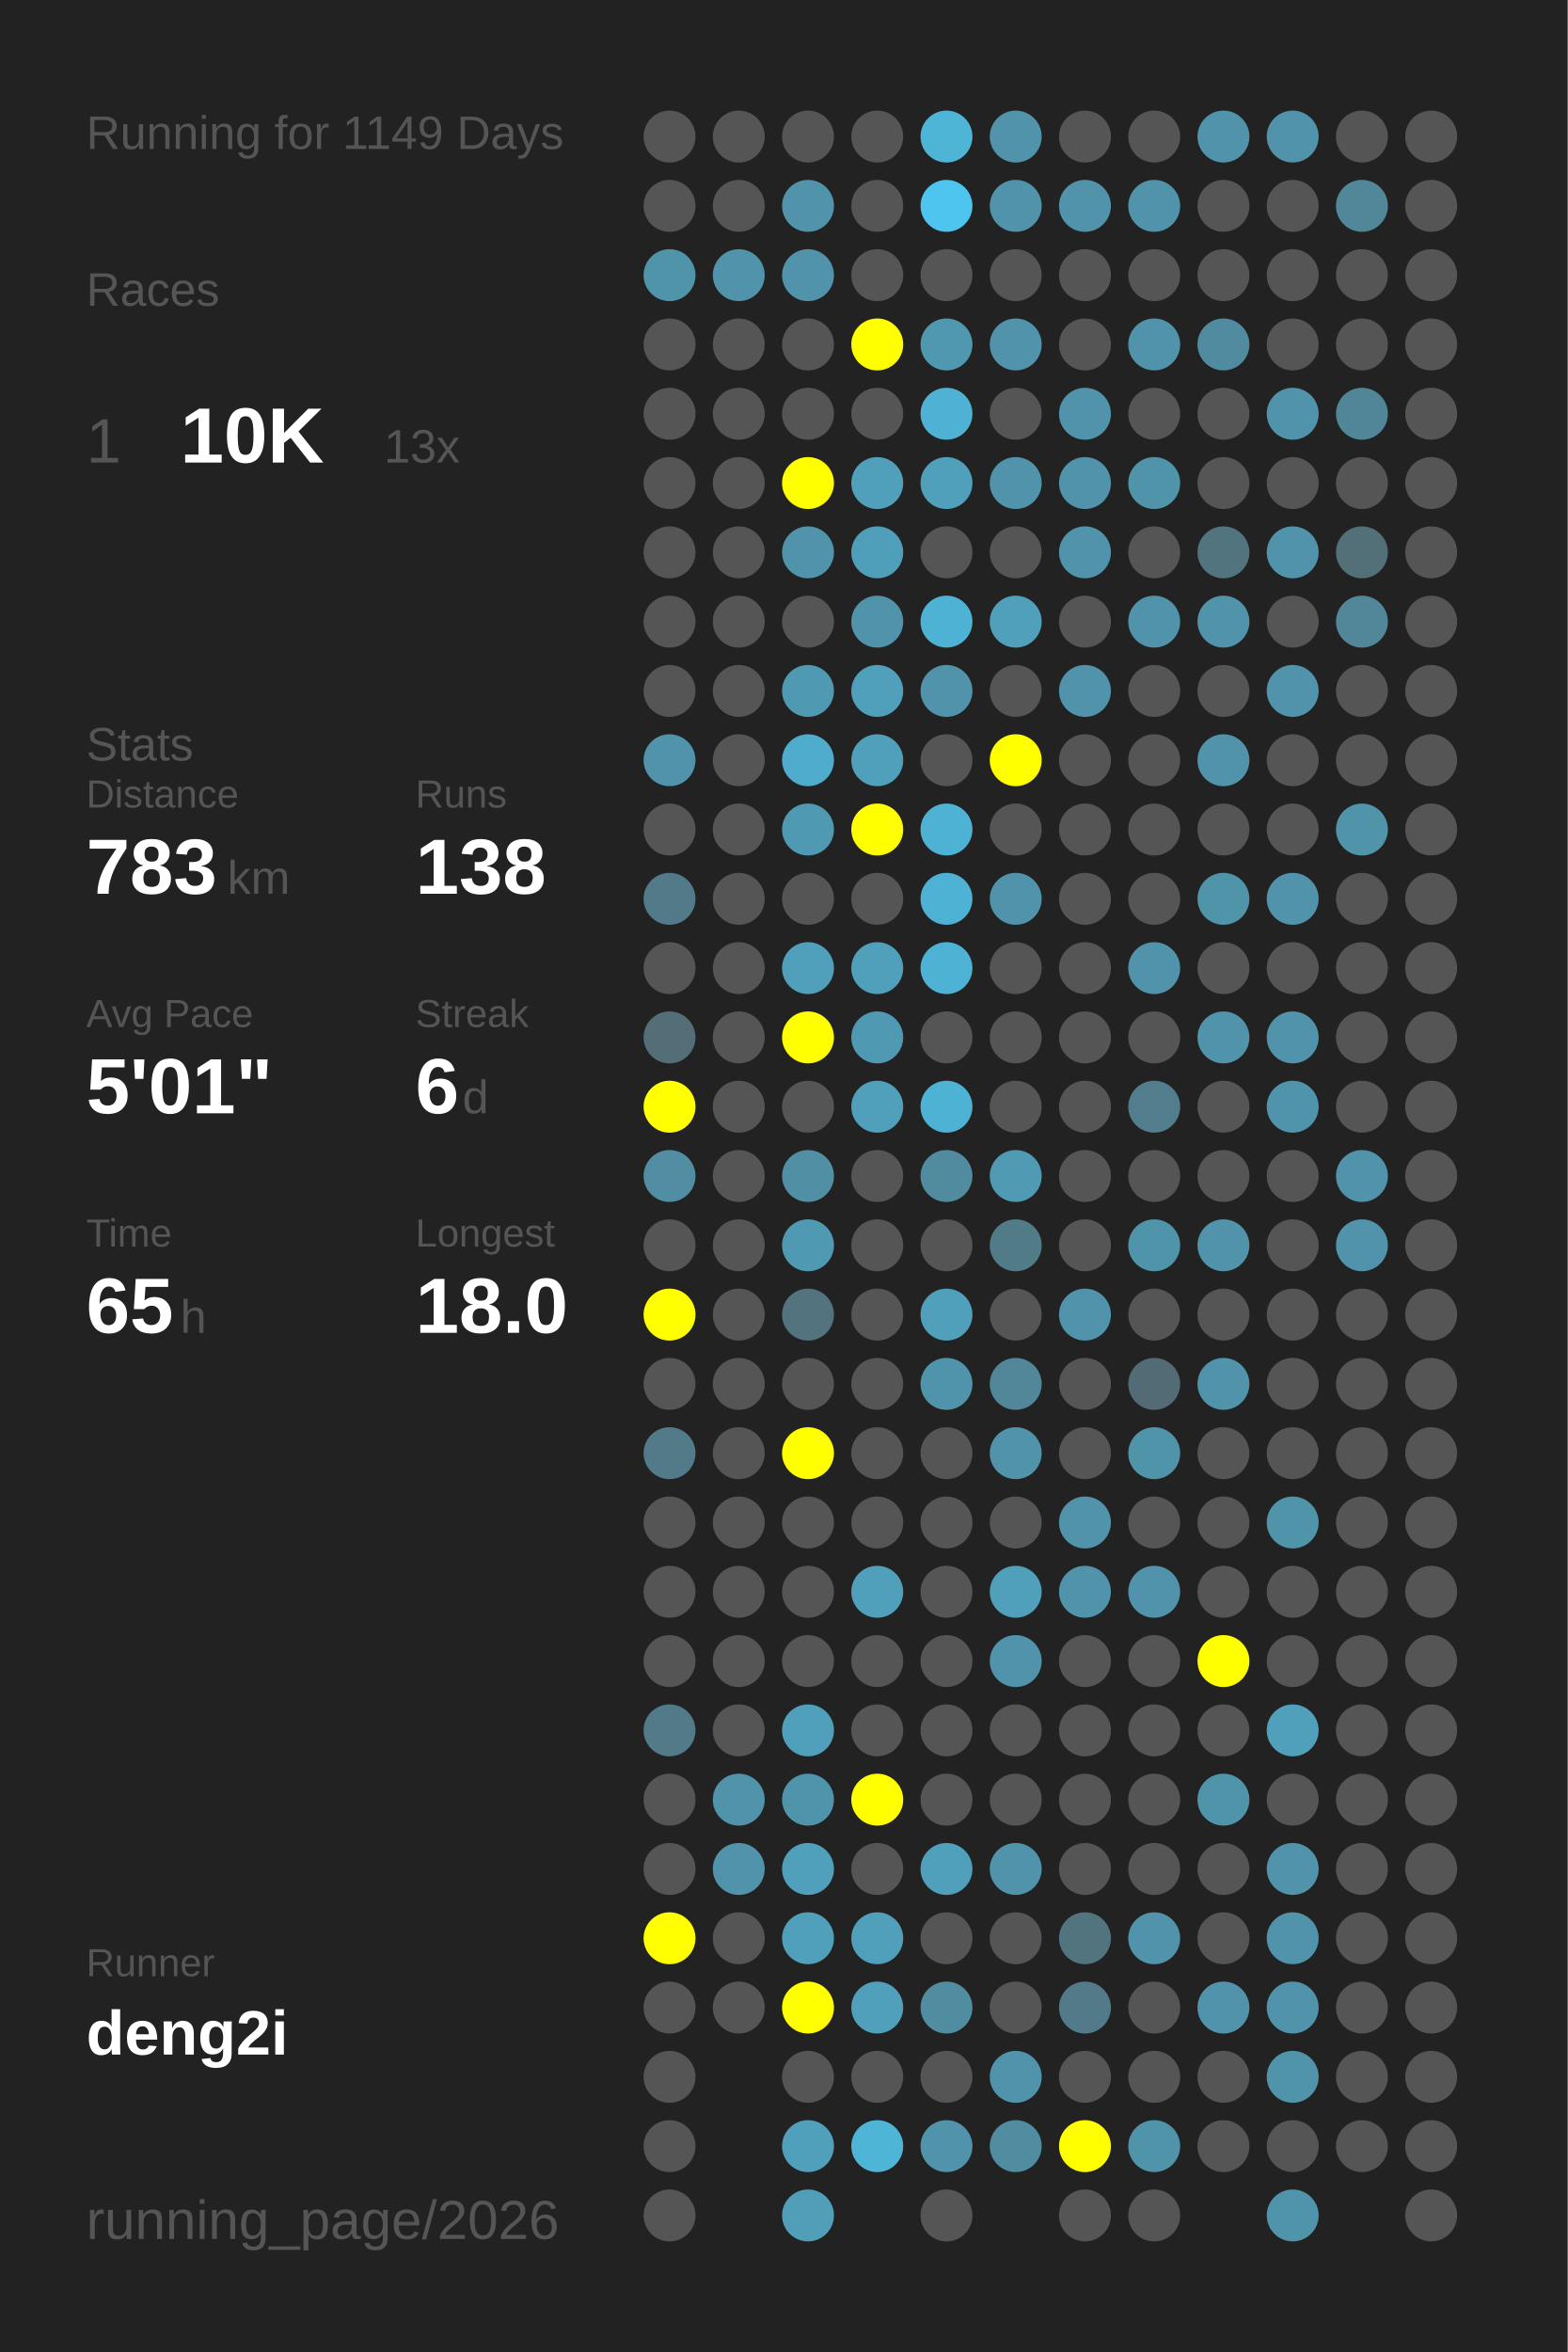
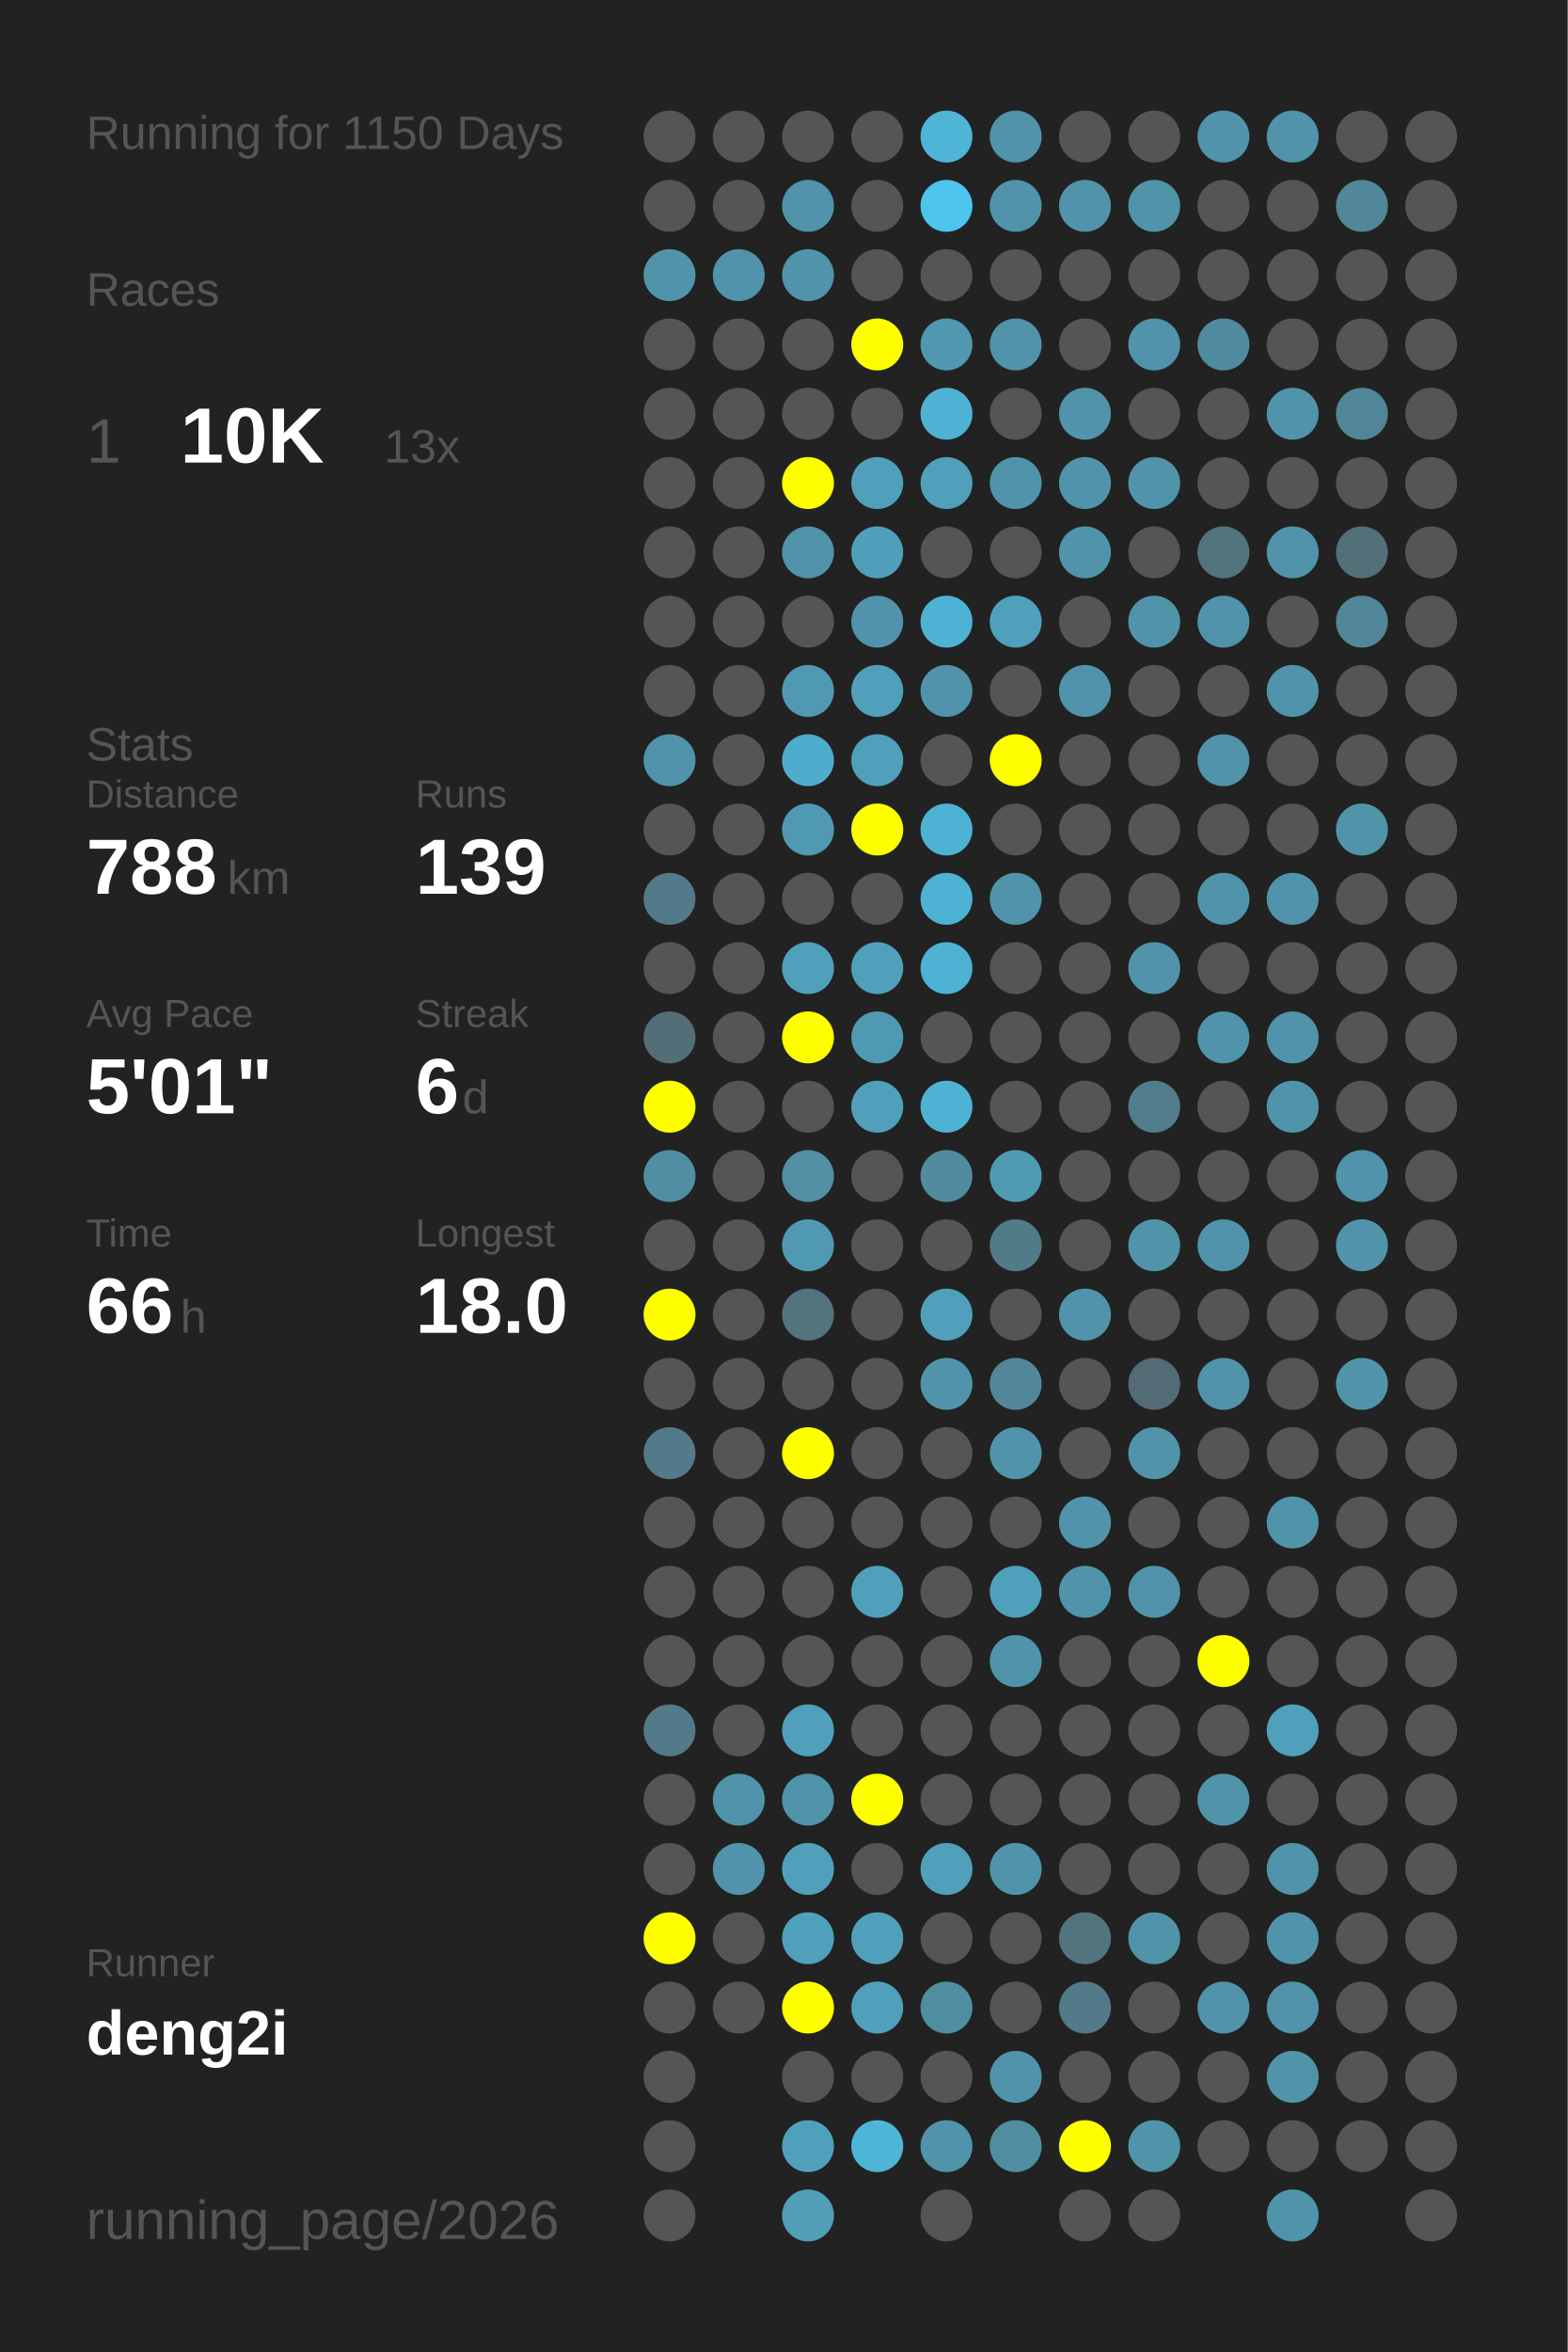
<svg xmlns="http://www.w3.org/2000/svg" baseProfile="full" height="300mm" version="1.1" viewBox="0,0,200,300" width="200mm">
  <defs />
  <rect fill="#222222" height="300" width="200" x="0" y="0" />
-   <text fill="#555555" style="font-size:6px; font-family:Arial;" x="11" y="19">Running for 1149 Days</text>
+   <text fill="#555555" style="font-size:6px; font-family:Arial;" x="11" y="19">Running for 1150 Days</text>
  <text fill="#555555" style="font-size:6px; font-family:Arial;" x="11" y="39">Races</text>
  <text fill="#555555" style="font-size:8px; font-family:Arial;" x="11" y="59">1</text>
  <text fill="#FFFFFF" style="font-size:10px; font-family:Arial; font-weight:bold;" x="23" y="59">10K</text>
  <text fill="#555555" style="font-size:6px; font-family:Arial;" x="49" y="59">13x</text>
  <text fill="#555555" style="font-size:6px; font-family:Arial;" x="11" y="97">Stats</text>
  <text fill="#555555" style="font-size:5px; font-family:Arial;" x="11" y="103">Distance</text>
-   <text fill="#FFFFFF" style="font-size:10px; font-family:Arial; font-weight:bold;" x="11" y="114">783</text>
+   <text fill="#FFFFFF" style="font-size:10px; font-family:Arial; font-weight:bold;" x="11" y="114">788</text>
  <text fill="#555555" style="font-size:6px; font-family:Arial;" x="29" y="114">km</text>
  <text fill="#555555" style="font-size:5px; font-family:Arial;" x="53" y="103">Runs</text>
-   <text fill="#FFFFFF" style="font-size:10px; font-family:Arial; font-weight:bold;" x="53" y="114">138</text>
+   <text fill="#FFFFFF" style="font-size:10px; font-family:Arial; font-weight:bold;" x="53" y="114">139</text>
  <text fill="#555555" style="font-size:5px; font-family:Arial;" x="11" y="131">Avg Pace</text>
  <text fill="#FFFFFF" style="font-size:10px; font-family:Arial; font-weight:bold;" x="11" y="142">5'01"</text>
  <text fill="#555555" style="font-size:5px; font-family:Arial;" x="53" y="131">Streak</text>
  <text fill="#FFFFFF" style="font-size:10px; font-family:Arial; font-weight:bold;" x="53" y="142">6</text>
  <text fill="#555555" style="font-size:6px; font-family:Arial;" x="59" y="142">d</text>
  <text fill="#555555" style="font-size:5px; font-family:Arial;" x="11" y="159">Time</text>
-   <text fill="#FFFFFF" style="font-size:10px; font-family:Arial; font-weight:bold;" x="11" y="170">65</text>
+   <text fill="#FFFFFF" style="font-size:10px; font-family:Arial; font-weight:bold;" x="11" y="170">66</text>
  <text fill="#555555" style="font-size:6px; font-family:Arial;" x="23" y="170">h</text>
  <text fill="#555555" style="font-size:5px; font-family:Arial;" x="53" y="159">Longest</text>
  <text fill="#FFFFFF" style="font-size:10px; font-family:Arial; font-weight:bold;" x="53" y="170">18.0</text>
  <text fill="#555555" style="font-size:5px; font-family:Arial;" x="11" y="252.065">Runner</text>
  <text fill="#FFFFFF" style="font-size:8px; font-family:Arial; font-weight:bold;" x="11" y="262.065">deng2i</text>
  <text fill="#555555" style="font-size:7px; font-family:Arial;" x="11" y="285.581">running_page/2026</text>
  <circle cx="85.417" cy="17.419" fill="#555555" r="3.312" />
  <circle cx="85.417" cy="26.258" fill="#555555" r="3.312" />
  <circle cx="85.417" cy="35.097" fill="#5094aa" r="3.312" />
  <circle cx="85.417" cy="43.935" fill="#555555" r="3.312" />
  <circle cx="85.417" cy="52.774" fill="#555555" r="3.312" />
  <circle cx="85.417" cy="61.613" fill="#555555" r="3.312" />
  <circle cx="85.417" cy="70.452" fill="#555555" r="3.312" />
  <circle cx="85.417" cy="79.29" fill="#555555" r="3.312" />
  <circle cx="85.417" cy="88.129" fill="#555555" r="3.312" />
  <circle cx="85.417" cy="96.968" fill="#5093aa" r="3.312" />
  <circle cx="85.417" cy="105.806" fill="#555555" r="3.312" />
  <circle cx="85.417" cy="114.645" fill="#527a88" r="3.312" />
  <circle cx="85.417" cy="123.484" fill="#555555" r="3.312" />
  <circle cx="85.417" cy="132.323" fill="#536e77" r="3.312" />
  <circle cx="85.417" cy="141.161" fill="#FFFF00" r="3.312" />
  <circle cx="85.417" cy="150" fill="#518ea3" r="3.312" />
  <circle cx="85.417" cy="158.839" fill="#555555" r="3.312" />
  <circle cx="85.417" cy="167.677" fill="#FFFF00" r="3.312" />
  <circle cx="85.417" cy="176.516" fill="#555555" r="3.312" />
  <circle cx="85.417" cy="185.355" fill="#527a88" r="3.312" />
  <circle cx="85.417" cy="194.194" fill="#555555" r="3.312" />
  <circle cx="85.417" cy="203.032" fill="#555555" r="3.312" />
  <circle cx="85.417" cy="211.871" fill="#555555" r="3.312" />
  <circle cx="85.417" cy="220.71" fill="#527a88" r="3.312" />
  <circle cx="85.417" cy="229.548" fill="#555555" r="3.312" />
  <circle cx="85.417" cy="238.387" fill="#555555" r="3.312" />
  <circle cx="85.417" cy="247.226" fill="#FFFF00" r="3.312" />
  <circle cx="85.417" cy="256.065" fill="#555555" r="3.312" />
  <circle cx="85.417" cy="264.903" fill="#555555" r="3.312" />
  <circle cx="85.417" cy="273.742" fill="#555555" r="3.312" />
  <circle cx="85.417" cy="282.581" fill="#555555" r="3.312" />
  <circle cx="94.25" cy="17.419" fill="#555555" r="3.312" />
  <circle cx="94.25" cy="26.258" fill="#555555" r="3.312" />
  <circle cx="94.25" cy="35.097" fill="#5093aa" r="3.312" />
  <circle cx="94.25" cy="43.935" fill="#555555" r="3.312" />
  <circle cx="94.25" cy="52.774" fill="#555555" r="3.312" />
  <circle cx="94.25" cy="61.613" fill="#555555" r="3.312" />
  <circle cx="94.25" cy="70.452" fill="#555555" r="3.312" />
  <circle cx="94.25" cy="79.29" fill="#555555" r="3.312" />
  <circle cx="94.25" cy="88.129" fill="#555555" r="3.312" />
  <circle cx="94.25" cy="96.968" fill="#555555" r="3.312" />
  <circle cx="94.25" cy="105.806" fill="#555555" r="3.312" />
  <circle cx="94.25" cy="114.645" fill="#555555" r="3.312" />
  <circle cx="94.25" cy="123.484" fill="#555555" r="3.312" />
  <circle cx="94.25" cy="132.323" fill="#555555" r="3.312" />
  <circle cx="94.25" cy="141.161" fill="#555555" r="3.312" />
  <circle cx="94.25" cy="150" fill="#555555" r="3.312" />
  <circle cx="94.25" cy="158.839" fill="#555555" r="3.312" />
  <circle cx="94.25" cy="167.677" fill="#555555" r="3.312" />
  <circle cx="94.25" cy="176.516" fill="#555555" r="3.312" />
  <circle cx="94.25" cy="185.355" fill="#555555" r="3.312" />
  <circle cx="94.25" cy="194.194" fill="#555555" r="3.312" />
  <circle cx="94.25" cy="203.032" fill="#555555" r="3.312" />
  <circle cx="94.25" cy="211.871" fill="#555555" r="3.312" />
  <circle cx="94.25" cy="220.71" fill="#555555" r="3.312" />
  <circle cx="94.25" cy="229.548" fill="#5093aa" r="3.312" />
  <circle cx="94.25" cy="238.387" fill="#5093aa" r="3.312" />
  <circle cx="94.25" cy="247.226" fill="#555555" r="3.312" />
  <circle cx="94.25" cy="256.065" fill="#555555" r="3.312" />
  <circle cx="103.083" cy="17.419" fill="#555555" r="3.312" />
  <circle cx="103.083" cy="26.258" fill="#5093aa" r="3.312" />
  <circle cx="103.083" cy="35.097" fill="#5093aa" r="3.312" />
  <circle cx="103.083" cy="43.935" fill="#555555" r="3.312" />
  <circle cx="103.083" cy="52.774" fill="#555555" r="3.312" />
  <circle cx="103.083" cy="61.613" fill="#FFFF00" r="3.312" />
  <circle cx="103.083" cy="70.452" fill="#5093aa" r="3.312" />
  <circle cx="103.083" cy="79.29" fill="#555555" r="3.312" />
  <circle cx="103.083" cy="88.129" fill="#5099b2" r="3.312" />
  <circle cx="103.083" cy="96.968" fill="#4faccc" r="3.312" />
  <circle cx="103.083" cy="105.806" fill="#5099b2" r="3.312" />
  <circle cx="103.083" cy="114.645" fill="#555555" r="3.312" />
  <circle cx="103.083" cy="123.484" fill="#50a0bb" r="3.312" />
  <circle cx="103.083" cy="132.323" fill="#FFFF00" r="3.312" />
  <circle cx="103.083" cy="141.161" fill="#555555" r="3.312" />
  <circle cx="103.083" cy="150" fill="#518fa4" r="3.312" />
  <circle cx="103.083" cy="158.839" fill="#5099b2" r="3.312" />
  <circle cx="103.083" cy="167.677" fill="#53747f" r="3.312" />
  <circle cx="103.083" cy="176.516" fill="#555555" r="3.312" />
  <circle cx="103.083" cy="185.355" fill="#FFFF00" r="3.312" />
  <circle cx="103.083" cy="194.194" fill="#555555" r="3.312" />
  <circle cx="103.083" cy="203.032" fill="#555555" r="3.312" />
  <circle cx="103.083" cy="211.871" fill="#555555" r="3.312" />
  <circle cx="103.083" cy="220.71" fill="#50a0bb" r="3.312" />
  <circle cx="103.083" cy="229.548" fill="#5094ab" r="3.312" />
  <circle cx="103.083" cy="238.387" fill="#50a0bb" r="3.312" />
  <circle cx="103.083" cy="247.226" fill="#50a0bb" r="3.312" />
  <circle cx="103.083" cy="256.065" fill="#FFFF00" r="3.312" />
  <circle cx="103.083" cy="264.903" fill="#555555" r="3.312" />
  <circle cx="103.083" cy="273.742" fill="#50a0bb" r="3.312" />
  <circle cx="103.083" cy="282.581" fill="#509eb8" r="3.312" />
  <circle cx="111.917" cy="17.419" fill="#555555" r="3.312" />
  <circle cx="111.917" cy="26.258" fill="#555555" r="3.312" />
  <circle cx="111.917" cy="35.097" fill="#555555" r="3.312" />
  <circle cx="111.917" cy="43.935" fill="#FFFF00" r="3.312" />
  <circle cx="111.917" cy="52.774" fill="#555555" r="3.312" />
  <circle cx="111.917" cy="61.613" fill="#50a0bb" r="3.312" />
  <circle cx="111.917" cy="70.452" fill="#509fba" r="3.312" />
  <circle cx="111.917" cy="79.29" fill="#5093aa" r="3.312" />
  <circle cx="111.917" cy="88.129" fill="#50a0bb" r="3.312" />
  <circle cx="111.917" cy="96.968" fill="#50a0bb" r="3.312" />
  <circle cx="111.917" cy="105.806" fill="#FFFF00" r="3.312" />
  <circle cx="111.917" cy="114.645" fill="#555555" r="3.312" />
  <circle cx="111.917" cy="123.484" fill="#50a0bb" r="3.312" />
  <circle cx="111.917" cy="132.323" fill="#5099b2" r="3.312" />
  <circle cx="111.917" cy="141.161" fill="#50a0bb" r="3.312" />
  <circle cx="111.917" cy="150" fill="#555555" r="3.312" />
  <circle cx="111.917" cy="158.839" fill="#555555" r="3.312" />
  <circle cx="111.917" cy="167.677" fill="#555555" r="3.312" />
  <circle cx="111.917" cy="176.516" fill="#555555" r="3.312" />
  <circle cx="111.917" cy="185.355" fill="#555555" r="3.312" />
  <circle cx="111.917" cy="194.194" fill="#555555" r="3.312" />
  <circle cx="111.917" cy="203.032" fill="#50a0bb" r="3.312" />
  <circle cx="111.917" cy="211.871" fill="#555555" r="3.312" />
  <circle cx="111.917" cy="220.71" fill="#555555" r="3.312" />
  <circle cx="111.917" cy="229.548" fill="#FFFF00" r="3.312" />
  <circle cx="111.917" cy="238.387" fill="#555555" r="3.312" />
  <circle cx="111.917" cy="247.226" fill="#50a0bb" r="3.312" />
  <circle cx="111.917" cy="256.065" fill="#50a0bb" r="3.312" />
  <circle cx="111.917" cy="264.903" fill="#555555" r="3.312" />
  <circle cx="111.917" cy="273.742" fill="#4eb5d7" r="3.312" />
  <circle cx="120.75" cy="17.419" fill="#4eb5d7" r="3.312" />
  <circle cx="120.75" cy="26.258" fill="#4dc5ee" r="3.312" />
  <circle cx="120.75" cy="35.097" fill="#555555" r="3.312" />
  <circle cx="120.75" cy="43.935" fill="#5098b0" r="3.312" />
  <circle cx="120.75" cy="52.774" fill="#4fb2d4" r="3.312" />
  <circle cx="120.75" cy="61.613" fill="#50a0bb" r="3.312" />
  <circle cx="120.75" cy="70.452" fill="#555555" r="3.312" />
  <circle cx="120.75" cy="79.29" fill="#4eb2d4" r="3.312" />
  <circle cx="120.75" cy="88.129" fill="#5093aa" r="3.312" />
  <circle cx="120.75" cy="96.968" fill="#555555" r="3.312" />
  <circle cx="120.75" cy="105.806" fill="#4eb2d4" r="3.312" />
  <circle cx="120.75" cy="114.645" fill="#4eb2d4" r="3.312" />
  <circle cx="120.75" cy="123.484" fill="#4eb2d4" r="3.312" />
  <circle cx="120.75" cy="132.323" fill="#555555" r="3.312" />
  <circle cx="120.75" cy="141.161" fill="#4eb2d4" r="3.312" />
  <circle cx="120.75" cy="150" fill="#518b9f" r="3.312" />
  <circle cx="120.75" cy="158.839" fill="#555555" r="3.312" />
  <circle cx="120.75" cy="167.677" fill="#50a0bb" r="3.312" />
  <circle cx="120.75" cy="176.516" fill="#5094ab" r="3.312" />
  <circle cx="120.75" cy="185.355" fill="#555555" r="3.312" />
  <circle cx="120.75" cy="194.194" fill="#555555" r="3.312" />
  <circle cx="120.75" cy="203.032" fill="#555555" r="3.312" />
  <circle cx="120.75" cy="211.871" fill="#555555" r="3.312" />
  <circle cx="120.75" cy="220.71" fill="#555555" r="3.312" />
  <circle cx="120.75" cy="229.548" fill="#555555" r="3.312" />
  <circle cx="120.75" cy="238.387" fill="#50a0bb" r="3.312" />
  <circle cx="120.75" cy="247.226" fill="#555555" r="3.312" />
  <circle cx="120.75" cy="256.065" fill="#518da1" r="3.312" />
  <circle cx="120.75" cy="264.903" fill="#555555" r="3.312" />
  <circle cx="120.75" cy="273.742" fill="#5093aa" r="3.312" />
  <circle cx="120.75" cy="282.581" fill="#555555" r="3.312" />
  <circle cx="129.583" cy="17.419" fill="#5093aa" r="3.312" />
  <circle cx="129.583" cy="26.258" fill="#5093aa" r="3.312" />
  <circle cx="129.583" cy="35.097" fill="#555555" r="3.312" />
  <circle cx="129.583" cy="43.935" fill="#5093aa" r="3.312" />
  <circle cx="129.583" cy="52.774" fill="#555555" r="3.312" />
  <circle cx="129.583" cy="61.613" fill="#5093aa" r="3.312" />
  <circle cx="129.583" cy="70.452" fill="#555555" r="3.312" />
  <circle cx="129.583" cy="79.29" fill="#50a0bb" r="3.312" />
  <circle cx="129.583" cy="88.129" fill="#555555" r="3.312" />
  <circle cx="129.583" cy="96.968" fill="#FFFF00" r="3.312" />
  <circle cx="129.583" cy="105.806" fill="#555555" r="3.312" />
  <circle cx="129.583" cy="114.645" fill="#5093aa" r="3.312" />
  <circle cx="129.583" cy="123.484" fill="#555555" r="3.312" />
  <circle cx="129.583" cy="132.323" fill="#555555" r="3.312" />
  <circle cx="129.583" cy="141.161" fill="#555555" r="3.312" />
  <circle cx="129.583" cy="150" fill="#509ab3" r="3.312" />
  <circle cx="129.583" cy="158.839" fill="#527b88" r="3.312" />
  <circle cx="129.583" cy="167.677" fill="#555555" r="3.312" />
  <circle cx="129.583" cy="176.516" fill="#518799" r="3.312" />
  <circle cx="129.583" cy="185.355" fill="#5093aa" r="3.312" />
  <circle cx="129.583" cy="194.194" fill="#555555" r="3.312" />
  <circle cx="129.583" cy="203.032" fill="#50a0bb" r="3.312" />
  <circle cx="129.583" cy="211.871" fill="#5093aa" r="3.312" />
  <circle cx="129.583" cy="220.71" fill="#555555" r="3.312" />
  <circle cx="129.583" cy="229.548" fill="#555555" r="3.312" />
  <circle cx="129.583" cy="238.387" fill="#5093aa" r="3.312" />
  <circle cx="129.583" cy="247.226" fill="#555555" r="3.312" />
  <circle cx="129.583" cy="256.065" fill="#555555" r="3.312" />
  <circle cx="129.583" cy="264.903" fill="#5093aa" r="3.312" />
  <circle cx="129.583" cy="273.742" fill="#518da1" r="3.312" />
  <circle cx="138.417" cy="17.419" fill="#555555" r="3.312" />
  <circle cx="138.417" cy="26.258" fill="#5093aa" r="3.312" />
  <circle cx="138.417" cy="35.097" fill="#555555" r="3.312" />
  <circle cx="138.417" cy="43.935" fill="#555555" r="3.312" />
  <circle cx="138.417" cy="52.774" fill="#5093aa" r="3.312" />
  <circle cx="138.417" cy="61.613" fill="#5093aa" r="3.312" />
  <circle cx="138.417" cy="70.452" fill="#5093aa" r="3.312" />
  <circle cx="138.417" cy="79.29" fill="#555555" r="3.312" />
  <circle cx="138.417" cy="88.129" fill="#5093aa" r="3.312" />
  <circle cx="138.417" cy="96.968" fill="#555555" r="3.312" />
  <circle cx="138.417" cy="105.806" fill="#555555" r="3.312" />
  <circle cx="138.417" cy="114.645" fill="#555555" r="3.312" />
  <circle cx="138.417" cy="123.484" fill="#555555" r="3.312" />
  <circle cx="138.417" cy="132.323" fill="#555555" r="3.312" />
  <circle cx="138.417" cy="141.161" fill="#555555" r="3.312" />
  <circle cx="138.417" cy="150" fill="#555555" r="3.312" />
  <circle cx="138.417" cy="158.839" fill="#555555" r="3.312" />
  <circle cx="138.417" cy="167.677" fill="#5093aa" r="3.312" />
  <circle cx="138.417" cy="176.516" fill="#555555" r="3.312" />
  <circle cx="138.417" cy="185.355" fill="#555555" r="3.312" />
  <circle cx="138.417" cy="194.194" fill="#5093aa" r="3.312" />
  <circle cx="138.417" cy="203.032" fill="#5093aa" r="3.312" />
  <circle cx="138.417" cy="211.871" fill="#555555" r="3.312" />
  <circle cx="138.417" cy="220.71" fill="#555555" r="3.312" />
  <circle cx="138.417" cy="229.548" fill="#555555" r="3.312" />
  <circle cx="138.417" cy="238.387" fill="#555555" r="3.312" />
  <circle cx="138.417" cy="247.226" fill="#52747f" r="3.312" />
  <circle cx="138.417" cy="256.065" fill="#527a88" r="3.312" />
  <circle cx="138.417" cy="264.903" fill="#555555" r="3.312" />
  <circle cx="138.417" cy="273.742" fill="#FFFF00" r="3.312" />
  <circle cx="138.417" cy="282.581" fill="#555555" r="3.312" />
  <circle cx="147.25" cy="17.419" fill="#555555" r="3.312" />
  <circle cx="147.25" cy="26.258" fill="#5093aa" r="3.312" />
  <circle cx="147.25" cy="35.097" fill="#555555" r="3.312" />
  <circle cx="147.25" cy="43.935" fill="#5093aa" r="3.312" />
  <circle cx="147.25" cy="52.774" fill="#555555" r="3.312" />
  <circle cx="147.25" cy="61.613" fill="#5094aa" r="3.312" />
  <circle cx="147.25" cy="70.452" fill="#555555" r="3.312" />
  <circle cx="147.25" cy="79.29" fill="#5093aa" r="3.312" />
  <circle cx="147.25" cy="88.129" fill="#555555" r="3.312" />
  <circle cx="147.25" cy="96.968" fill="#555555" r="3.312" />
  <circle cx="147.25" cy="105.806" fill="#555555" r="3.312" />
  <circle cx="147.25" cy="114.645" fill="#555555" r="3.312" />
  <circle cx="147.25" cy="123.484" fill="#5093aa" r="3.312" />
  <circle cx="147.25" cy="132.323" fill="#555555" r="3.312" />
  <circle cx="147.25" cy="141.161" fill="#527d8c" r="3.312" />
  <circle cx="147.25" cy="150" fill="#555555" r="3.312" />
  <circle cx="147.25" cy="158.839" fill="#5094aa" r="3.312" />
  <circle cx="147.25" cy="167.677" fill="#555555" r="3.312" />
  <circle cx="147.25" cy="176.516" fill="#536b74" r="3.312" />
  <circle cx="147.25" cy="185.355" fill="#5094aa" r="3.312" />
  <circle cx="147.25" cy="194.194" fill="#555555" r="3.312" />
  <circle cx="147.25" cy="203.032" fill="#5093aa" r="3.312" />
  <circle cx="147.25" cy="211.871" fill="#555555" r="3.312" />
  <circle cx="147.25" cy="220.71" fill="#555555" r="3.312" />
  <circle cx="147.25" cy="229.548" fill="#555555" r="3.312" />
  <circle cx="147.25" cy="238.387" fill="#555555" r="3.312" />
  <circle cx="147.25" cy="247.226" fill="#5093aa" r="3.312" />
  <circle cx="147.25" cy="256.065" fill="#555555" r="3.312" />
  <circle cx="147.25" cy="264.903" fill="#555555" r="3.312" />
  <circle cx="147.25" cy="273.742" fill="#5094aa" r="3.312" />
  <circle cx="147.25" cy="282.581" fill="#555555" r="3.312" />
  <circle cx="156.083" cy="17.419" fill="#5093aa" r="3.312" />
  <circle cx="156.083" cy="26.258" fill="#555555" r="3.312" />
  <circle cx="156.083" cy="35.097" fill="#555555" r="3.312" />
  <circle cx="156.083" cy="43.935" fill="#518b9f" r="3.312" />
  <circle cx="156.083" cy="52.774" fill="#555555" r="3.312" />
  <circle cx="156.083" cy="61.613" fill="#555555" r="3.312" />
  <circle cx="156.083" cy="70.452" fill="#52747f" r="3.312" />
  <circle cx="156.083" cy="79.29" fill="#5093aa" r="3.312" />
  <circle cx="156.083" cy="88.129" fill="#555555" r="3.312" />
  <circle cx="156.083" cy="96.968" fill="#5093aa" r="3.312" />
  <circle cx="156.083" cy="105.806" fill="#555555" r="3.312" />
  <circle cx="156.083" cy="114.645" fill="#5094aa" r="3.312" />
  <circle cx="156.083" cy="123.484" fill="#555555" r="3.312" />
  <circle cx="156.083" cy="132.323" fill="#5093aa" r="3.312" />
  <circle cx="156.083" cy="141.161" fill="#555555" r="3.312" />
  <circle cx="156.083" cy="150" fill="#555555" r="3.312" />
  <circle cx="156.083" cy="158.839" fill="#5093aa" r="3.312" />
  <circle cx="156.083" cy="167.677" fill="#555555" r="3.312" />
  <circle cx="156.083" cy="176.516" fill="#5093aa" r="3.312" />
  <circle cx="156.083" cy="185.355" fill="#555555" r="3.312" />
  <circle cx="156.083" cy="194.194" fill="#555555" r="3.312" />
  <circle cx="156.083" cy="203.032" fill="#555555" r="3.312" />
  <circle cx="156.083" cy="211.871" fill="#FFFF00" r="3.312" />
  <circle cx="156.083" cy="220.71" fill="#555555" r="3.312" />
  <circle cx="156.083" cy="229.548" fill="#5094aa" r="3.312" />
  <circle cx="156.083" cy="238.387" fill="#555555" r="3.312" />
  <circle cx="156.083" cy="247.226" fill="#555555" r="3.312" />
  <circle cx="156.083" cy="256.065" fill="#5093aa" r="3.312" />
  <circle cx="156.083" cy="264.903" fill="#555555" r="3.312" />
  <circle cx="156.083" cy="273.742" fill="#555555" r="3.312" />
  <circle cx="164.917" cy="17.419" fill="#5093aa" r="3.312" />
  <circle cx="164.917" cy="26.258" fill="#555555" r="3.312" />
  <circle cx="164.917" cy="35.097" fill="#555555" r="3.312" />
  <circle cx="164.917" cy="43.935" fill="#555555" r="3.312" />
  <circle cx="164.917" cy="52.774" fill="#5093aa" r="3.312" />
  <circle cx="164.917" cy="61.613" fill="#555555" r="3.312" />
  <circle cx="164.917" cy="70.452" fill="#5093aa" r="3.312" />
  <circle cx="164.917" cy="79.29" fill="#555555" r="3.312" />
  <circle cx="164.917" cy="88.129" fill="#5093aa" r="3.312" />
  <circle cx="164.917" cy="96.968" fill="#555555" r="3.312" />
  <circle cx="164.917" cy="105.806" fill="#555555" r="3.312" />
  <circle cx="164.917" cy="114.645" fill="#5093aa" r="3.312" />
  <circle cx="164.917" cy="123.484" fill="#555555" r="3.312" />
  <circle cx="164.917" cy="132.323" fill="#5093aa" r="3.312" />
  <circle cx="164.917" cy="141.161" fill="#5094ab" r="3.312" />
  <circle cx="164.917" cy="150" fill="#555555" r="3.312" />
  <circle cx="164.917" cy="158.839" fill="#555555" r="3.312" />
  <circle cx="164.917" cy="167.677" fill="#555555" r="3.312" />
  <circle cx="164.917" cy="176.516" fill="#555555" r="3.312" />
  <circle cx="164.917" cy="185.355" fill="#555555" r="3.312" />
  <circle cx="164.917" cy="194.194" fill="#5094aa" r="3.312" />
  <circle cx="164.917" cy="203.032" fill="#555555" r="3.312" />
  <circle cx="164.917" cy="211.871" fill="#555555" r="3.312" />
  <circle cx="164.917" cy="220.71" fill="#50a0bb" r="3.312" />
  <circle cx="164.917" cy="229.548" fill="#555555" r="3.312" />
  <circle cx="164.917" cy="238.387" fill="#5093aa" r="3.312" />
  <circle cx="164.917" cy="247.226" fill="#5093aa" r="3.312" />
  <circle cx="164.917" cy="256.065" fill="#5093aa" r="3.312" />
  <circle cx="164.917" cy="264.903" fill="#5094aa" r="3.312" />
  <circle cx="164.917" cy="273.742" fill="#555555" r="3.312" />
  <circle cx="164.917" cy="282.581" fill="#5094ab" r="3.312" />
  <circle cx="173.75" cy="17.419" fill="#555555" r="3.312" />
  <circle cx="173.75" cy="26.258" fill="#518799" r="3.312" />
  <circle cx="173.75" cy="35.097" fill="#555555" r="3.312" />
  <circle cx="173.75" cy="43.935" fill="#555555" r="3.312" />
  <circle cx="173.75" cy="52.774" fill="#518698" r="3.312" />
  <circle cx="173.75" cy="61.613" fill="#555555" r="3.312" />
  <circle cx="173.75" cy="70.452" fill="#536f78" r="3.312" />
  <circle cx="173.75" cy="79.29" fill="#518799" r="3.312" />
  <circle cx="173.75" cy="88.129" fill="#555555" r="3.312" />
  <circle cx="173.75" cy="96.968" fill="#555555" r="3.312" />
  <circle cx="173.75" cy="105.806" fill="#5094aa" r="3.312" />
  <circle cx="173.75" cy="114.645" fill="#555555" r="3.312" />
  <circle cx="173.75" cy="123.484" fill="#555555" r="3.312" />
  <circle cx="173.75" cy="132.323" fill="#555555" r="3.312" />
  <circle cx="173.75" cy="141.161" fill="#555555" r="3.312" />
  <circle cx="173.75" cy="150" fill="#5093aa" r="3.312" />
  <circle cx="173.75" cy="158.839" fill="#5093aa" r="3.312" />
  <circle cx="173.75" cy="167.677" fill="#555555" r="3.312" />
-   <circle cx="173.75" cy="176.516" fill="#555555" r="3.312" />
+   <circle cx="173.75" cy="176.516" fill="#5094aa" r="3.312" />
  <circle cx="173.75" cy="185.355" fill="#555555" r="3.312" />
  <circle cx="173.75" cy="194.194" fill="#555555" r="3.312" />
  <circle cx="173.75" cy="203.032" fill="#555555" r="3.312" />
  <circle cx="173.75" cy="211.871" fill="#555555" r="3.312" />
  <circle cx="173.75" cy="220.71" fill="#555555" r="3.312" />
  <circle cx="173.75" cy="229.548" fill="#555555" r="3.312" />
  <circle cx="173.75" cy="238.387" fill="#555555" r="3.312" />
  <circle cx="173.75" cy="247.226" fill="#555555" r="3.312" />
  <circle cx="173.75" cy="256.065" fill="#555555" r="3.312" />
  <circle cx="173.75" cy="264.903" fill="#555555" r="3.312" />
  <circle cx="173.75" cy="273.742" fill="#555555" r="3.312" />
  <circle cx="182.583" cy="17.419" fill="#555555" r="3.312" />
  <circle cx="182.583" cy="26.258" fill="#555555" r="3.312" />
  <circle cx="182.583" cy="35.097" fill="#555555" r="3.312" />
  <circle cx="182.583" cy="43.935" fill="#555555" r="3.312" />
  <circle cx="182.583" cy="52.774" fill="#555555" r="3.312" />
  <circle cx="182.583" cy="61.613" fill="#555555" r="3.312" />
  <circle cx="182.583" cy="70.452" fill="#555555" r="3.312" />
  <circle cx="182.583" cy="79.29" fill="#555555" r="3.312" />
  <circle cx="182.583" cy="88.129" fill="#555555" r="3.312" />
  <circle cx="182.583" cy="96.968" fill="#555555" r="3.312" />
  <circle cx="182.583" cy="105.806" fill="#555555" r="3.312" />
  <circle cx="182.583" cy="114.645" fill="#555555" r="3.312" />
  <circle cx="182.583" cy="123.484" fill="#555555" r="3.312" />
  <circle cx="182.583" cy="132.323" fill="#555555" r="3.312" />
  <circle cx="182.583" cy="141.161" fill="#555555" r="3.312" />
  <circle cx="182.583" cy="150" fill="#555555" r="3.312" />
  <circle cx="182.583" cy="158.839" fill="#555555" r="3.312" />
  <circle cx="182.583" cy="167.677" fill="#555555" r="3.312" />
  <circle cx="182.583" cy="176.516" fill="#555555" r="3.312" />
  <circle cx="182.583" cy="185.355" fill="#555555" r="3.312" />
  <circle cx="182.583" cy="194.194" fill="#555555" r="3.312" />
  <circle cx="182.583" cy="203.032" fill="#555555" r="3.312" />
  <circle cx="182.583" cy="211.871" fill="#555555" r="3.312" />
  <circle cx="182.583" cy="220.71" fill="#555555" r="3.312" />
  <circle cx="182.583" cy="229.548" fill="#555555" r="3.312" />
  <circle cx="182.583" cy="238.387" fill="#555555" r="3.312" />
  <circle cx="182.583" cy="247.226" fill="#555555" r="3.312" />
  <circle cx="182.583" cy="256.065" fill="#555555" r="3.312" />
  <circle cx="182.583" cy="264.903" fill="#555555" r="3.312" />
  <circle cx="182.583" cy="273.742" fill="#555555" r="3.312" />
  <circle cx="182.583" cy="282.581" fill="#555555" r="3.312" />
</svg>
